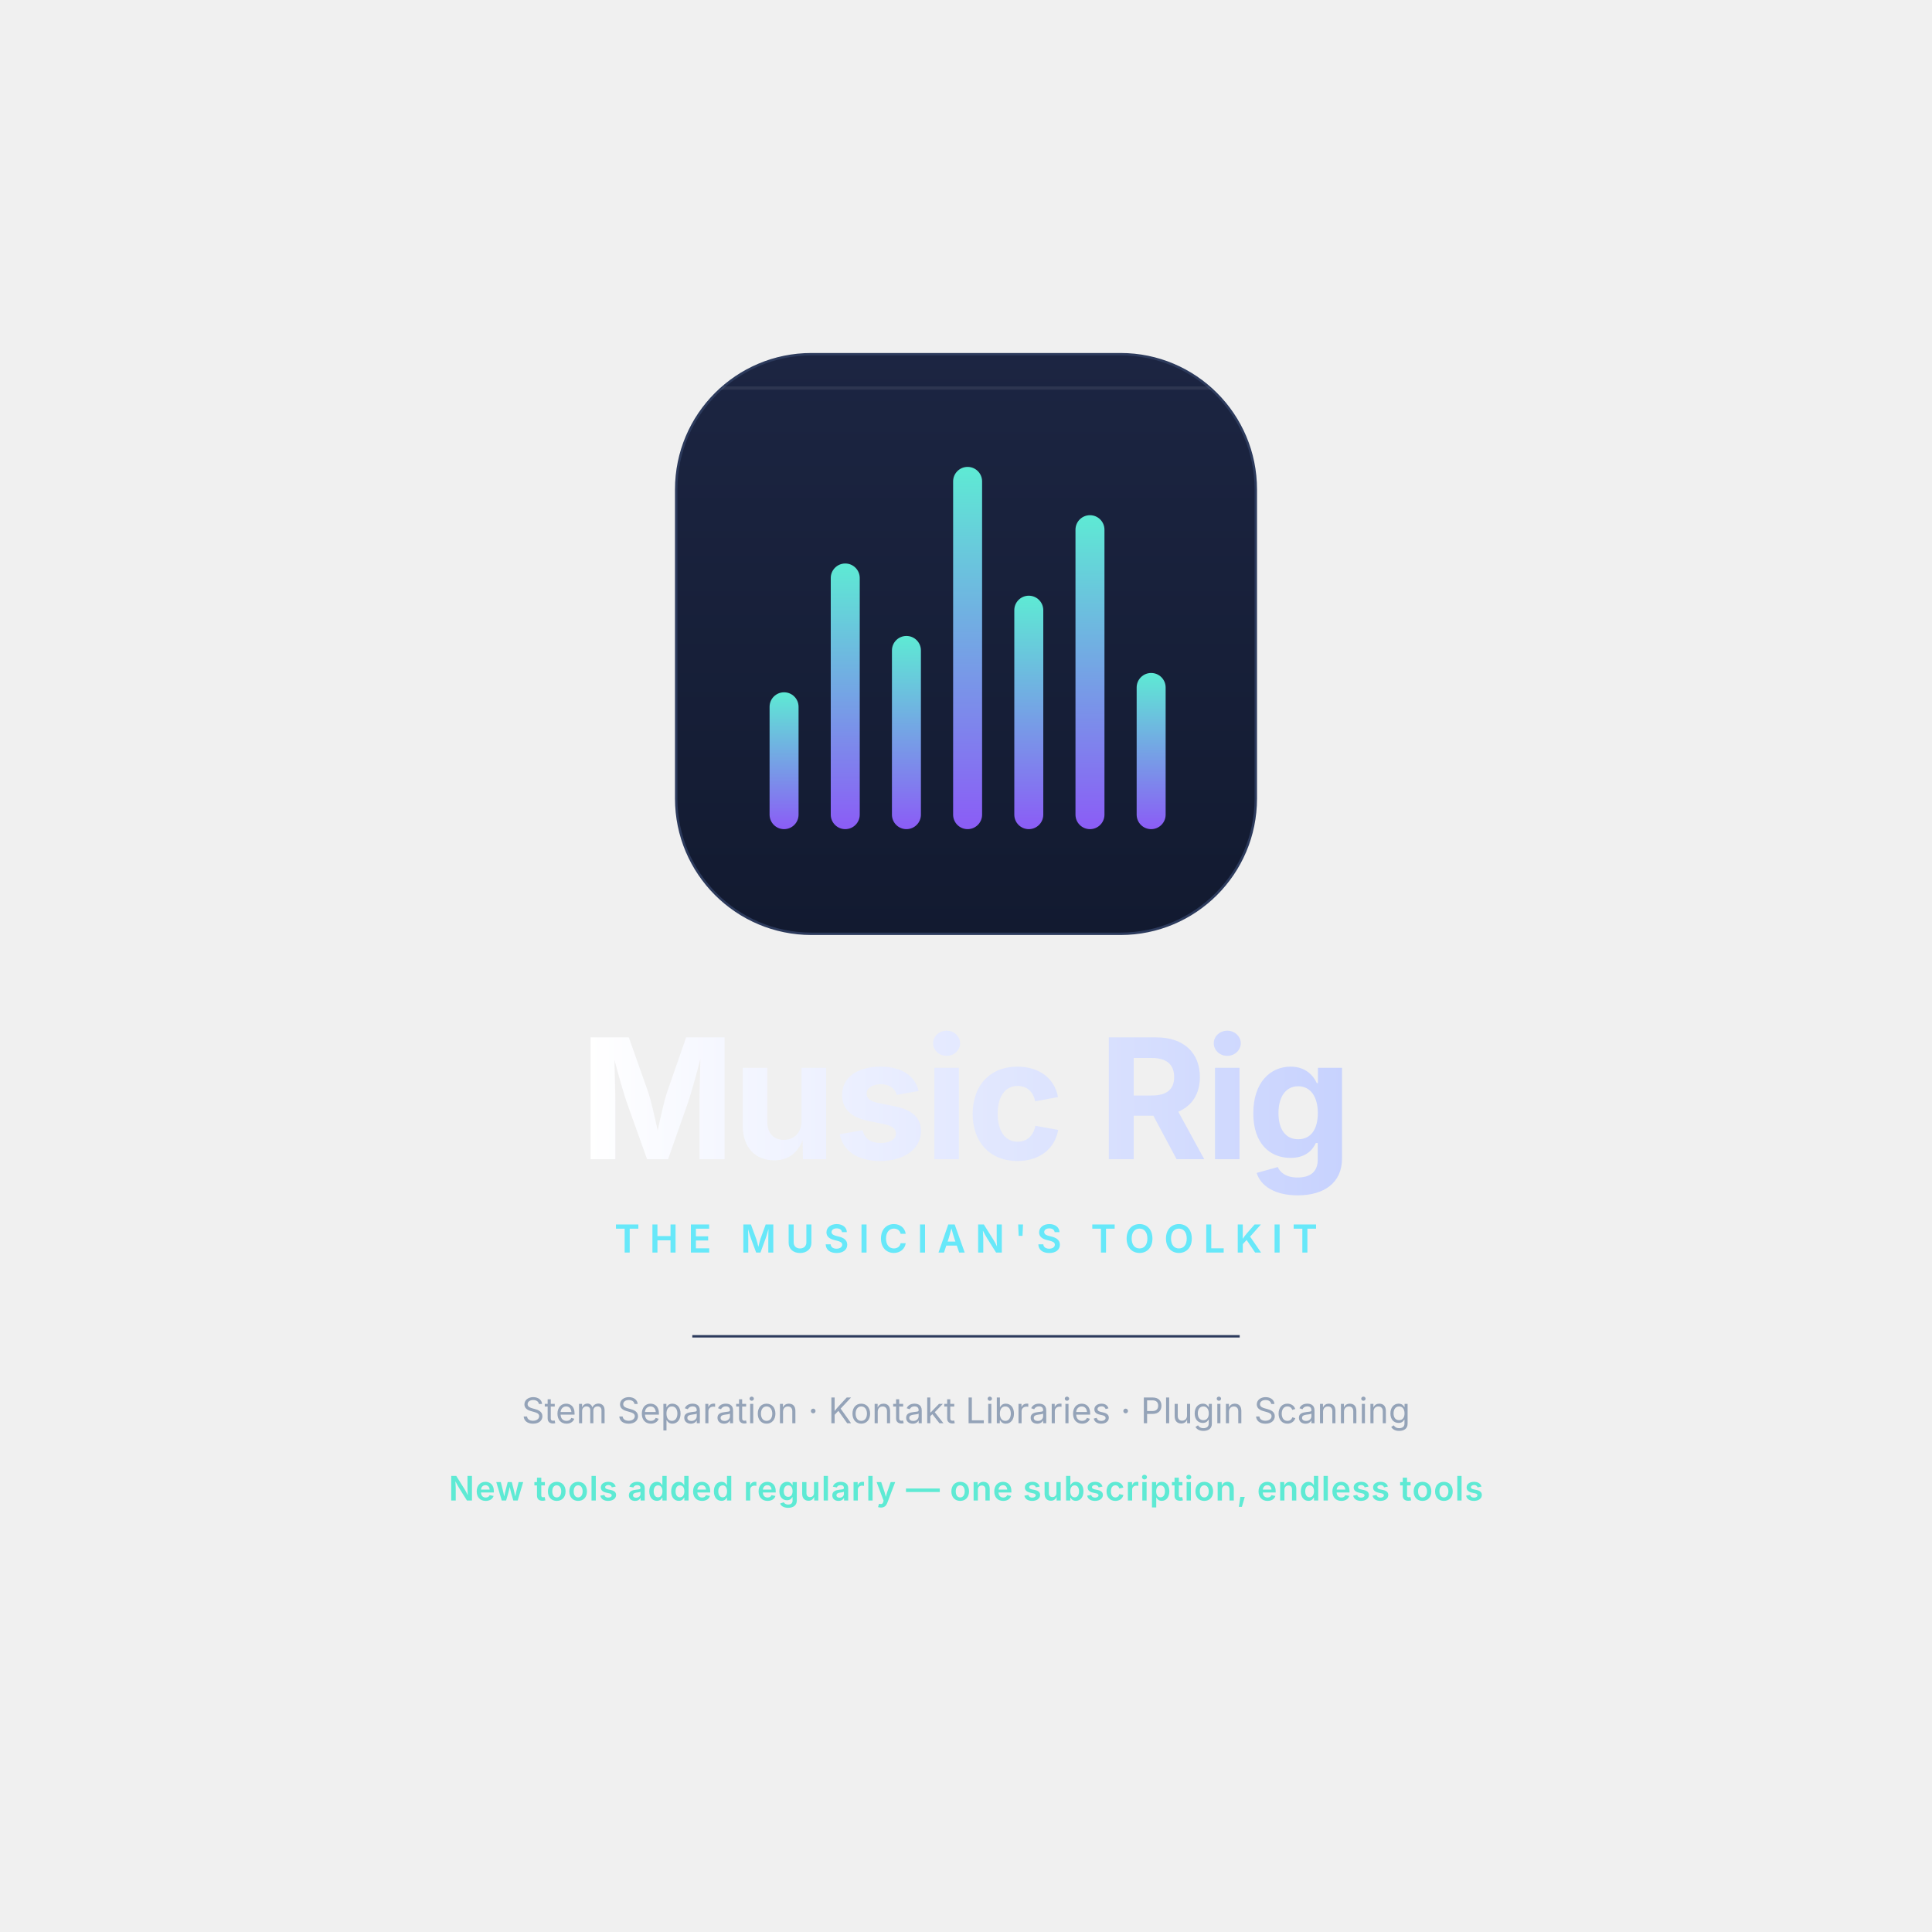
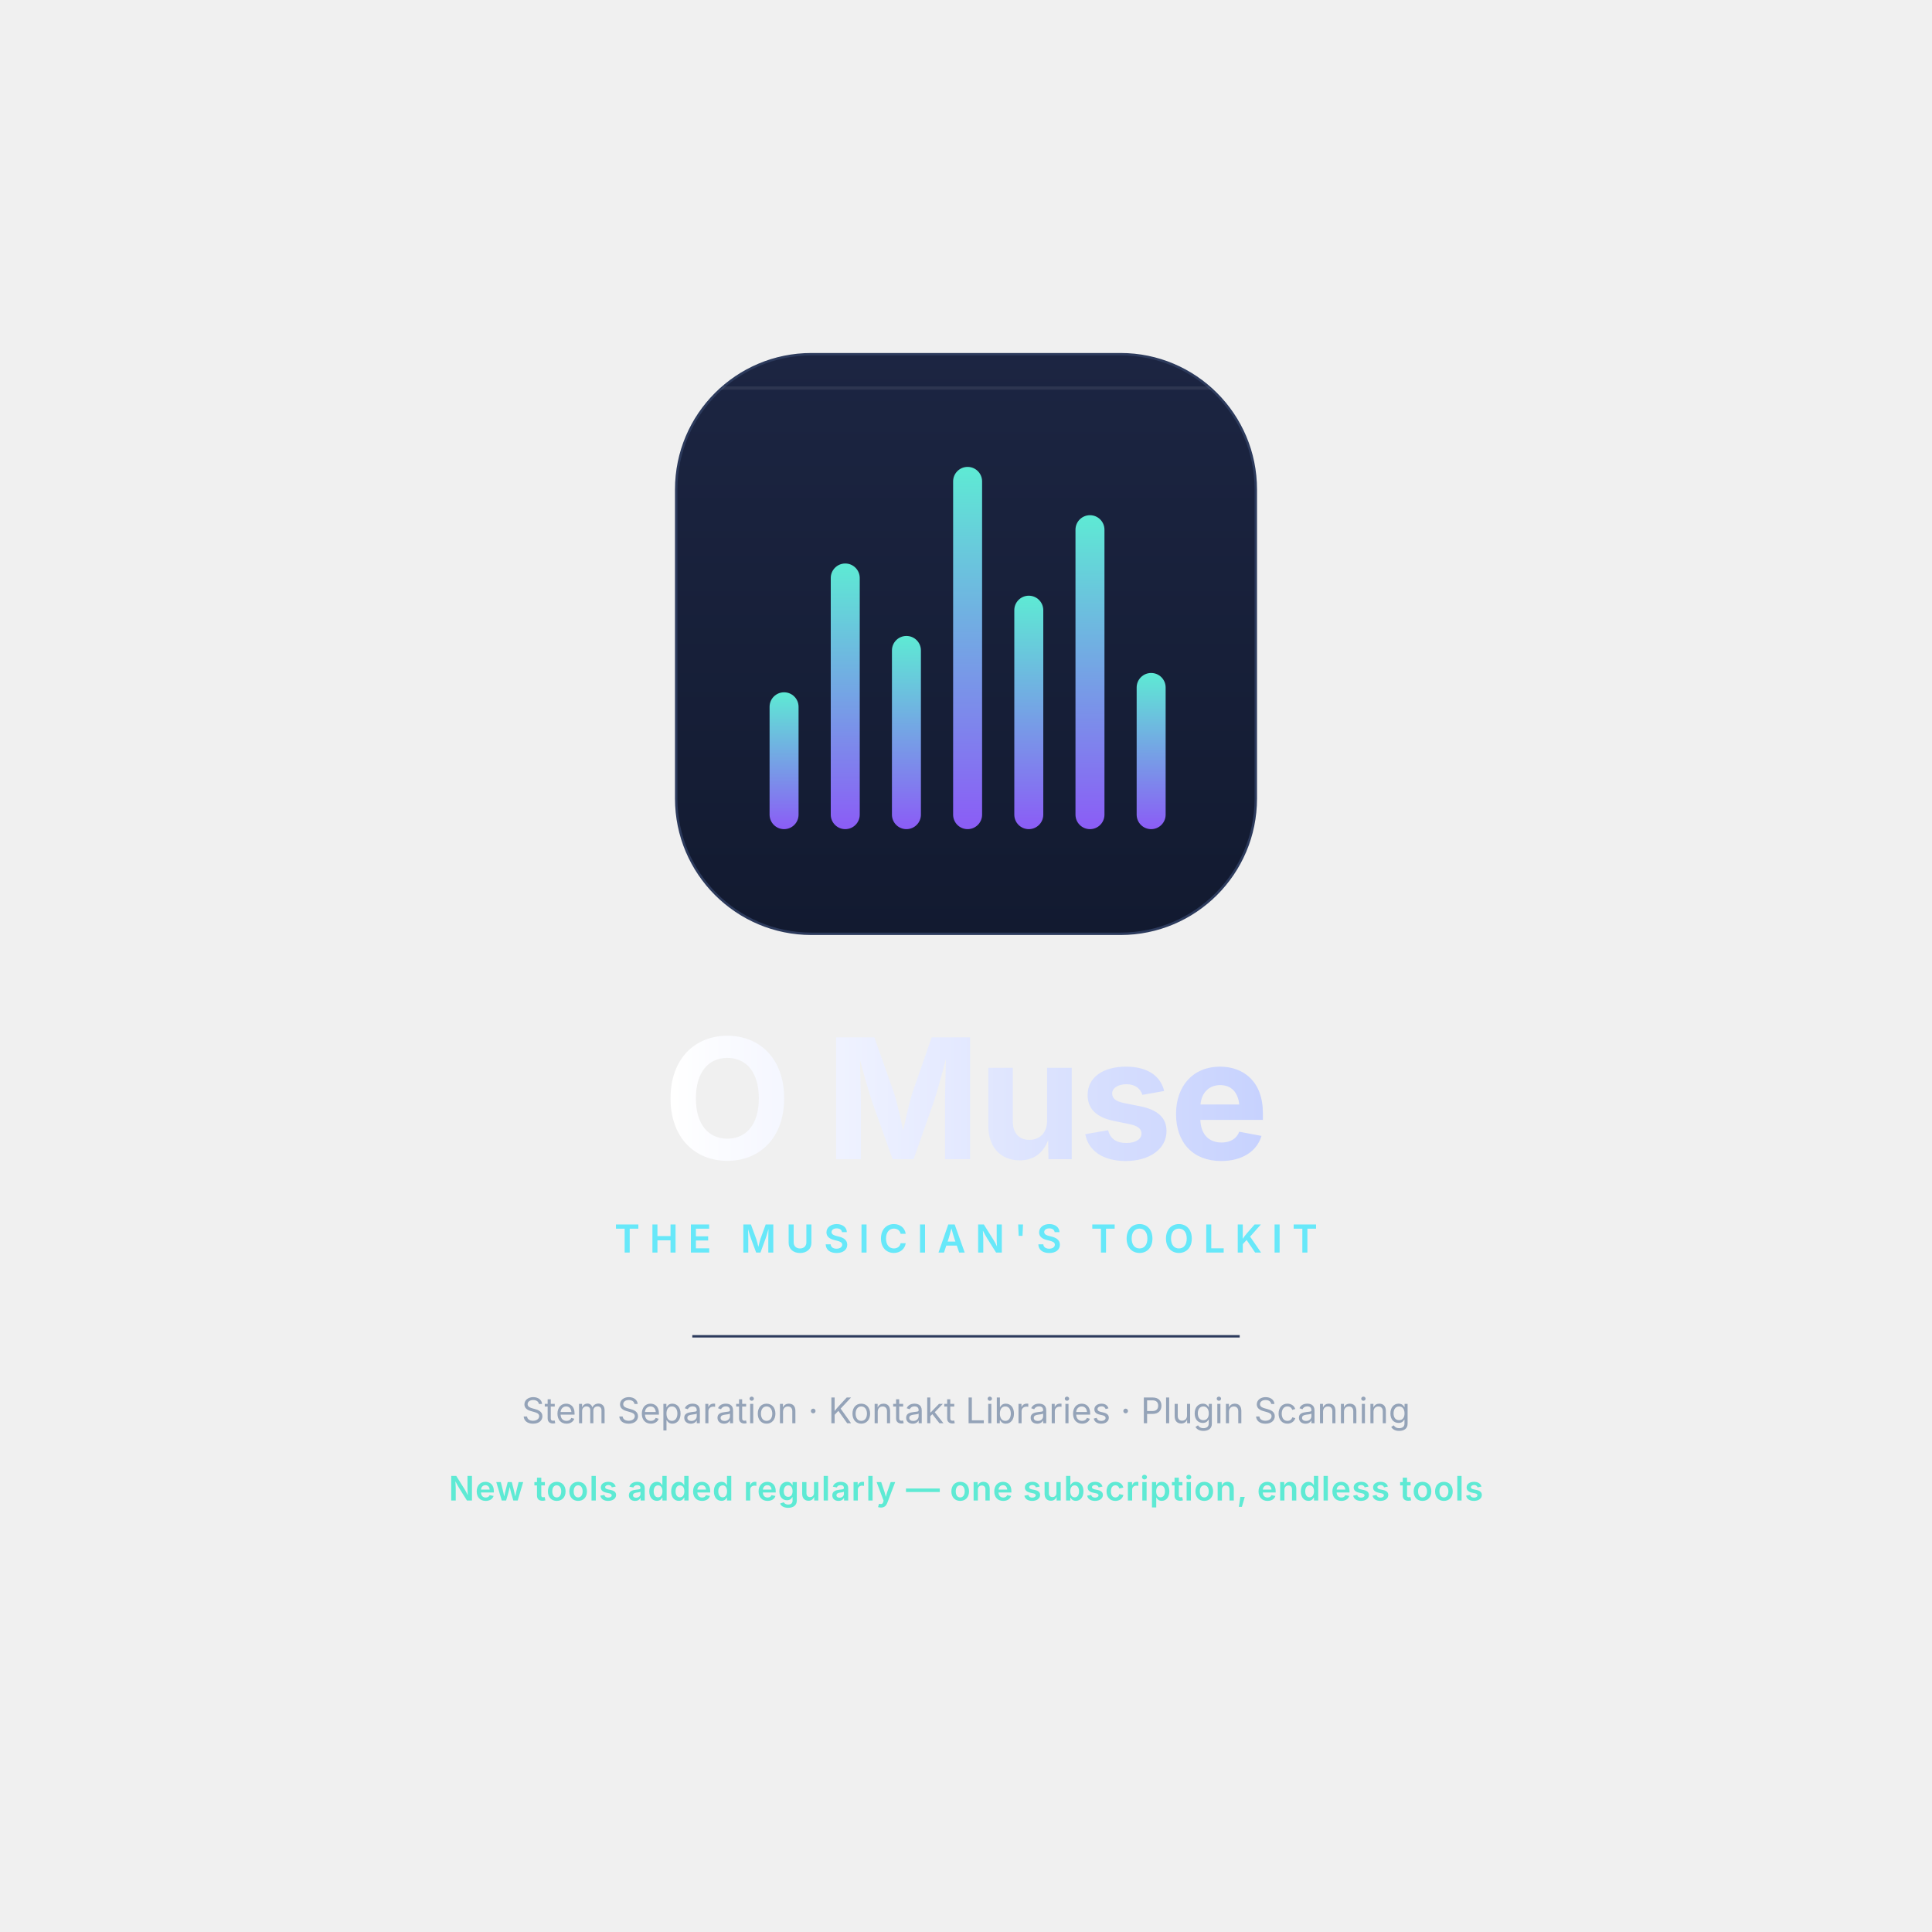
<svg xmlns="http://www.w3.org/2000/svg" viewBox="0 0 1200 1200" width="1200" height="1200">
  <defs>
    <linearGradient id="sqPanelT" x1="0" y1="0" x2="0" y2="1">
      <stop offset="0%" stop-color="#1C2542" />
      <stop offset="100%" stop-color="#121A30" />
    </linearGradient>
    <linearGradient id="sqBarT" x1="0" y1="0" x2="0" y2="1">
      <stop offset="0%" stop-color="#5EEAD4" />
      <stop offset="100%" stop-color="#8B5CF6" />
    </linearGradient>
    <linearGradient id="sqTextT" x1="0" y1="0" x2="1" y2="0">
      <stop offset="0%" stop-color="#FFFFFF" />
      <stop offset="100%" stop-color="#C7D2FE" />
    </linearGradient>
    <clipPath id="sqPanelClipT">
      <rect x="420" y="220" width="360" height="360" rx="84" />
    </clipPath>
  </defs>
  <rect x="420" y="220" width="360" height="360" rx="84" fill="url(#sqPanelT)" stroke="#2C3A5C" stroke-width="1.5" />
  <rect x="420" y="240" width="360" height="2" clip-path="url(#sqPanelClipT)" fill="#FFFFFF" fill-opacity="0.08" />
  <g fill="url(#sqBarT)">
    <rect x="478" y="430" width="18" height="85" rx="9" />
    <rect x="516" y="350" width="18" height="165" rx="9" />
    <rect x="554" y="395" width="18" height="120" rx="9" />
    <rect x="592" y="290" width="18" height="225" rx="9" />
    <rect x="630" y="370" width="18" height="145" rx="9" />
    <rect x="668" y="320" width="18" height="195" rx="9" />
    <rect x="706" y="418" width="18" height="97" rx="9" />
  </g>
-   <text x="600" y="720" text-anchor="middle" font-family="'Inter', -apple-system, BlinkMacSystemFont, 'Segoe UI', Roboto, Helvetica, Arial, sans-serif" font-size="104" font-weight="700" letter-spacing="-2" fill="url(#sqTextT)">Music Rig</text>
+   <text x="600" y="720" text-anchor="middle" font-family="'Inter', -apple-system, BlinkMacSystemFont, 'Segoe UI', Roboto, Helvetica, Arial, sans-serif" font-size="104" font-weight="700" letter-spacing="-2" fill="url(#sqTextT)">O Muse</text>
  <text x="600" y="778" text-anchor="middle" font-family="'Inter', -apple-system, BlinkMacSystemFont, 'Segoe UI', Roboto, Helvetica, Arial, sans-serif" font-size="24" font-weight="600" letter-spacing="6" fill="#67E8F9">THE MUSICIAN'S TOOLKIT</text>
  <line x1="430" y1="830" x2="770" y2="830" stroke="#2C3A5C" stroke-width="1.5" />
  <text x="600" y="884" text-anchor="middle" font-family="'Inter', -apple-system, BlinkMacSystemFont, 'Segoe UI', Roboto, Helvetica, Arial, sans-serif" font-size="22" font-weight="400" fill="#94A3B8">Stem Separation · Kontakt Libraries · Plugin Scanning</text>
  <text x="600" y="932" text-anchor="middle" font-family="'Inter', -apple-system, BlinkMacSystemFont, 'Segoe UI', Roboto, Helvetica, Arial, sans-serif" font-size="21" font-weight="600" letter-spacing="0.5" fill="#5EEAD4">New tools added regularly — one subscription, endless tools</text>
</svg>
